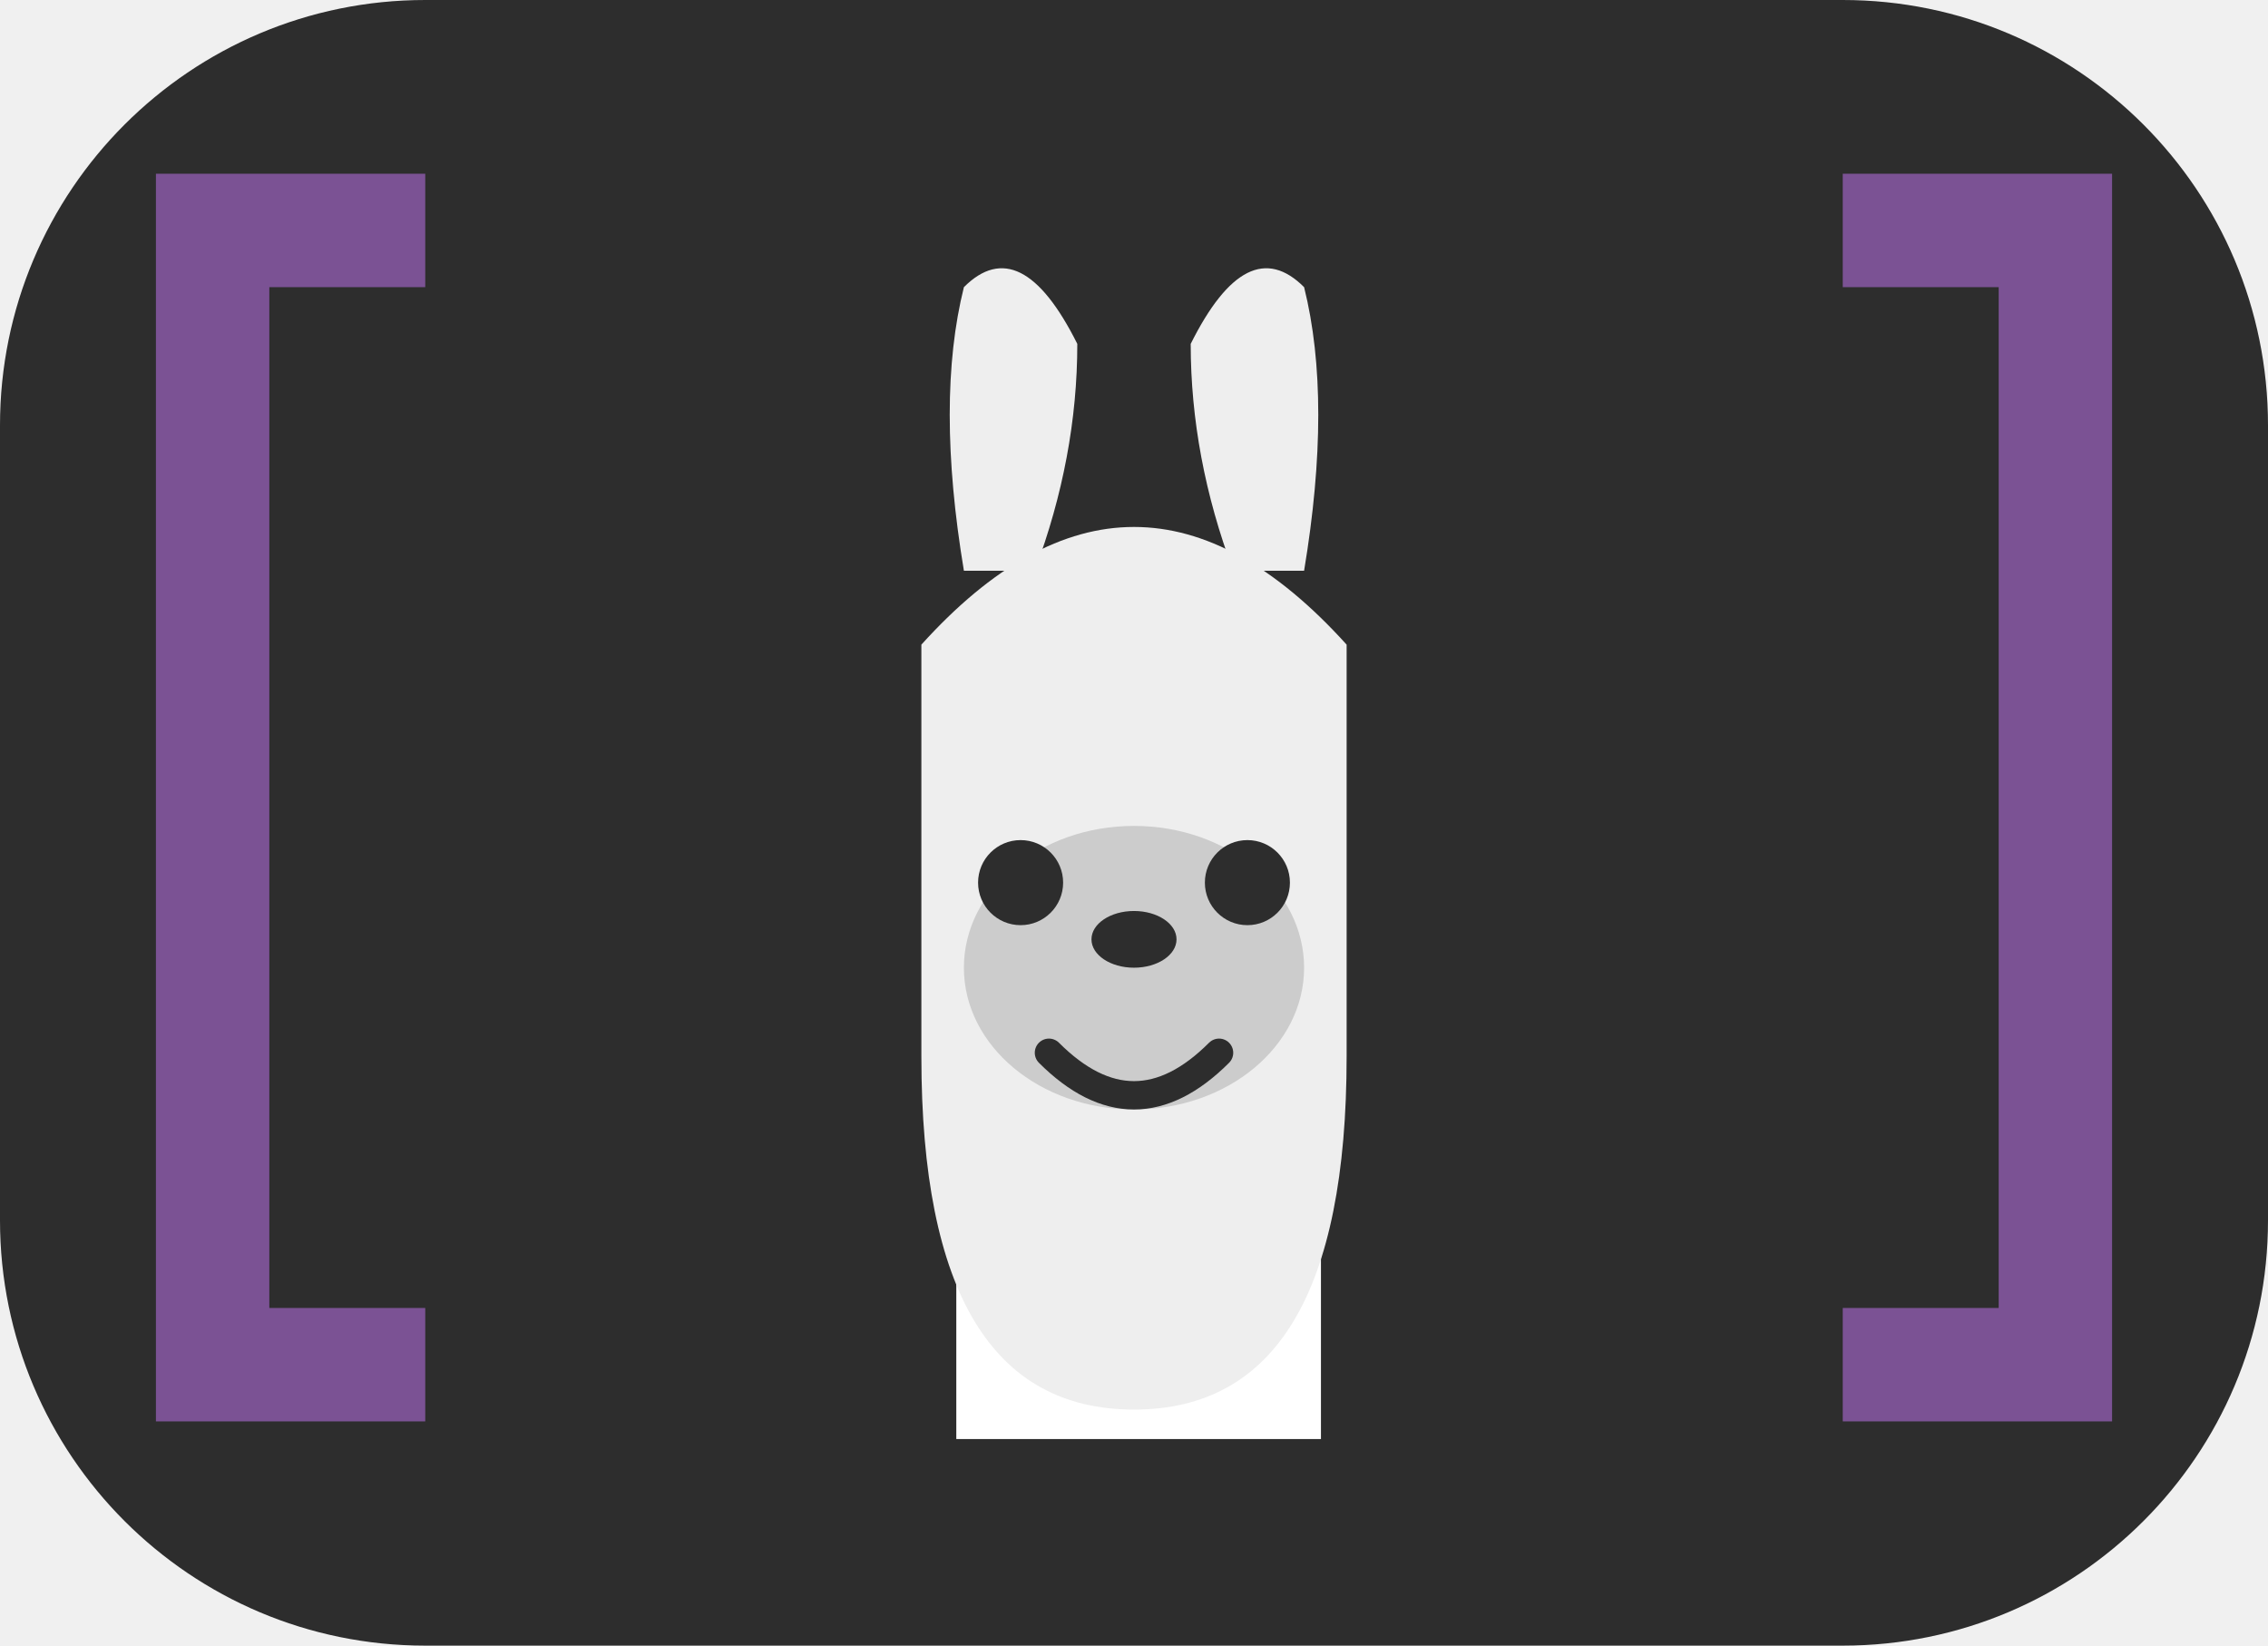
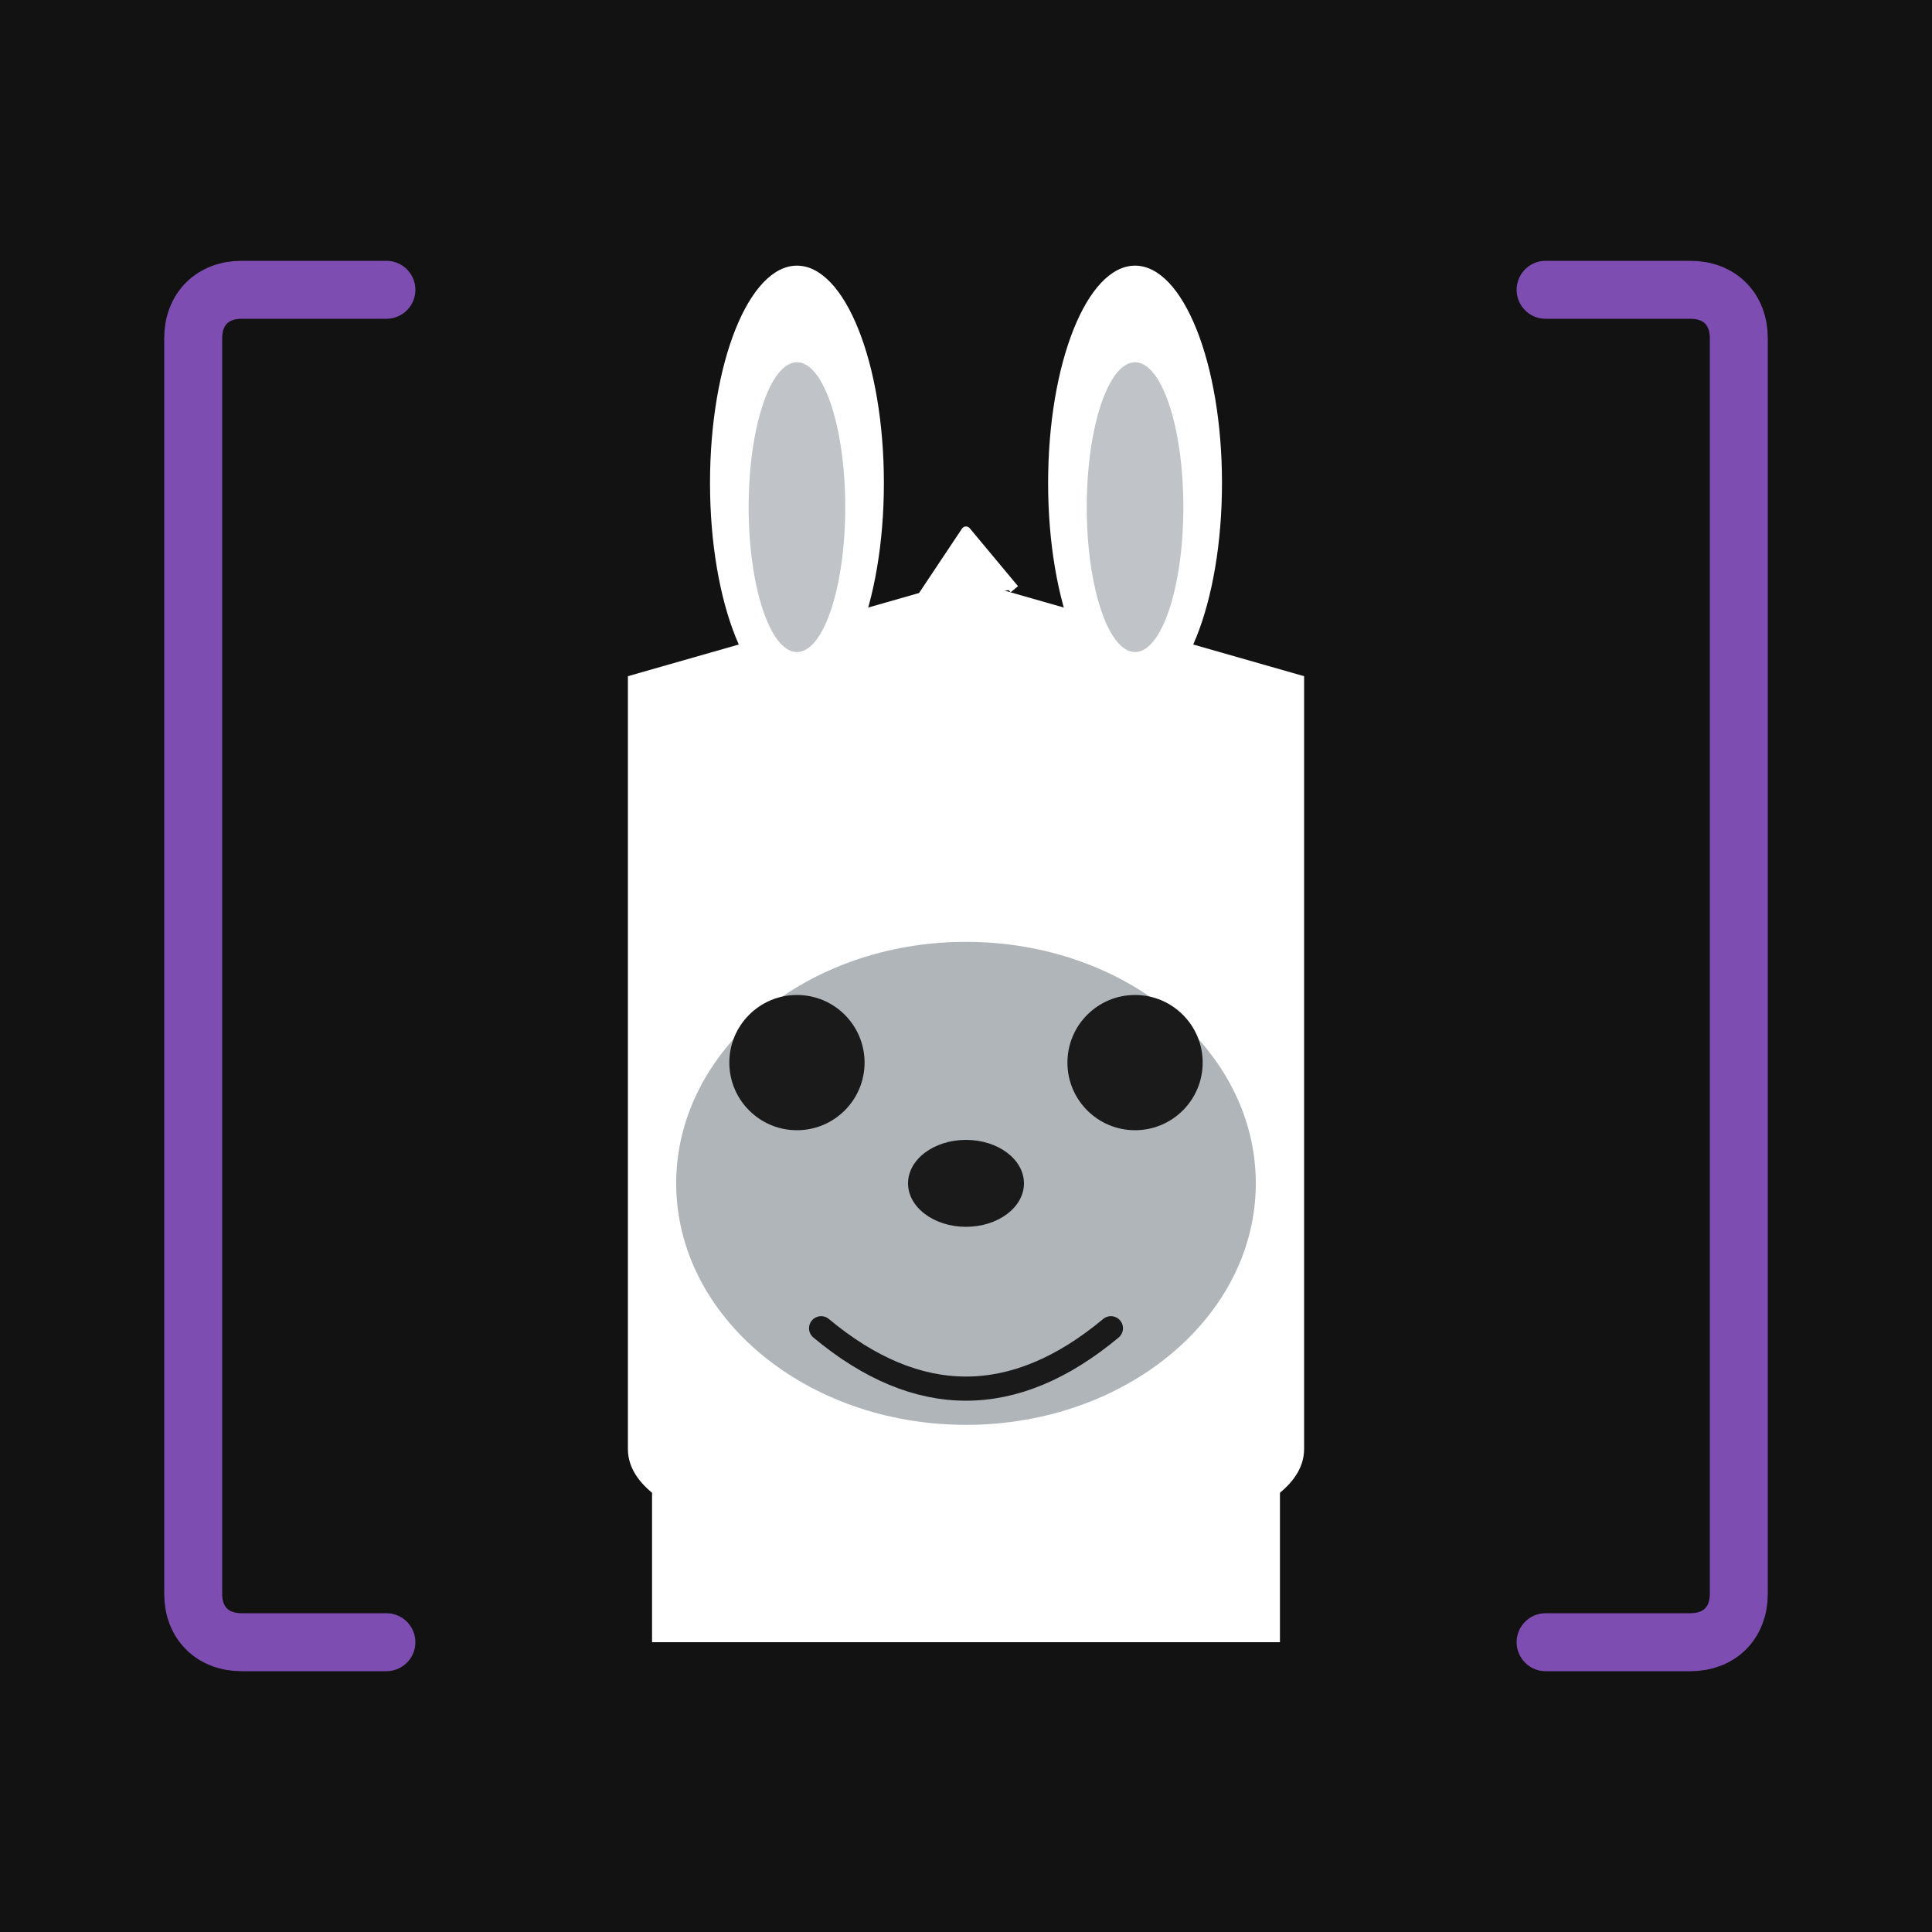
- <svg xmlns="http://www.w3.org/2000/svg" width="160" height="116.07" viewBox="0 0 160 116.07" version="1.1" id="svg6">
-   <defs id="defs6" />
-   <rect x="0" y="0" width="160" height="116.07" rx="30" fill="#2d2d2d" id="rect1" style="stroke-width:0.852" />
-   <rect style="fill:#ffffff;fill-opacity:1" id="rect6" width="25.725" height="26.516" x="67.464" y="74.983" />
-   <path d="M 30,16.254 H 15 v 80 h 15" stroke="#7b5294" stroke-width="8" fill="none" id="path1" />
-   <path d="m 130,16.254 h 15 v 80 h -15" stroke="#7b5294" stroke-width="8" fill="none" id="path2" />
-   <path d="m 68,40.254 q -2,-12 0,-20 4,-4 8,4 0,8 -3,16 z" fill="#eeeeee" id="path3" />
-   <path d="m 92,40.254 q 2,-12 0,-20 -4,-4 -8,4 0,8 3,16 z" fill="#eeeeee" id="path4" />
-   <path d="m 65,45.468 q 15,-16.601 30,0 v 29.051 q 0,24.901 -15,24.901 -15,0 -15,-24.901 z" fill="#eeeeee" id="path5" style="stroke-width:0.911" />
-   <ellipse cx="80" cy="68.254" rx="12" ry="10" fill="#cccccc" id="ellipse5" />
-   <circle cx="72" cy="62.254" fill="#2d2d2d" id="circle5" r="3" />
-   <circle cx="88" cy="62.254" fill="#2d2d2d" id="circle6" r="3" />
-   <ellipse cx="80" cy="66.254" rx="3" ry="2" fill="#2d2d2d" id="ellipse6" />
-   <path d="m 74,74.254 q 6,6 12,0" stroke="#2d2d2d" stroke-width="2" fill="none" stroke-linecap="round" id="path6" />
+ <svg xmlns="http://www.w3.org/2000/svg" width="400" height="400" viewBox="0 0 400 400">
+   <rect width="400" height="400" fill="#121212" />
+   <path d="M80 60 H50 C44 60 40 64 40 70 V330 C40 336 44 340 50 340 H80" stroke="#7e4db1" stroke-width="12" fill="none" stroke-linecap="round" />
+   <path d="M320 60 H350 C356 60 360 64 360 70 V330 C360 336 356 340 350 340 H320" stroke="#7e4db1" stroke-width="12" fill="none" stroke-linecap="round" />
+   <path d="M135 250 V340 H265 V250" fill="#FFFFFF" />
+   <path d="M190 125 L200 110 L210 122" fill="#FFFFFF" stroke="#FFFFFF" stroke-width="2" stroke-linejoin="round" />
+   <path d="M130 140 V300 C130 330 270 330 270 300 V140 L200 120 Z" fill="#FFFFFF" />
+   <ellipse cx="165" cy="100" rx="18" ry="45" fill="#FFFFFF" />
+   <ellipse cx="165" cy="105" rx="10" ry="30" fill="#C0C4C8" />
+   <ellipse cx="235" cy="100" rx="18" ry="45" fill="#FFFFFF" />
+   <ellipse cx="235" cy="105" rx="10" ry="30" fill="#C0C4C8" />
+   <ellipse cx="200" cy="245" rx="60" ry="50" fill="#B0B5B9" />
+   <circle cx="165" cy="220" r="14" fill="#1A1A1A" />
+   <circle cx="235" cy="220" r="14" fill="#1A1A1A" />
+   <ellipse cx="200" cy="245" rx="12" ry="9" fill="#1A1A1A" />
+   <path d="M170 275 Q200 300 230 275" stroke="#1A1A1A" stroke-width="5" fill="none" stroke-linecap="round" />
</svg>
